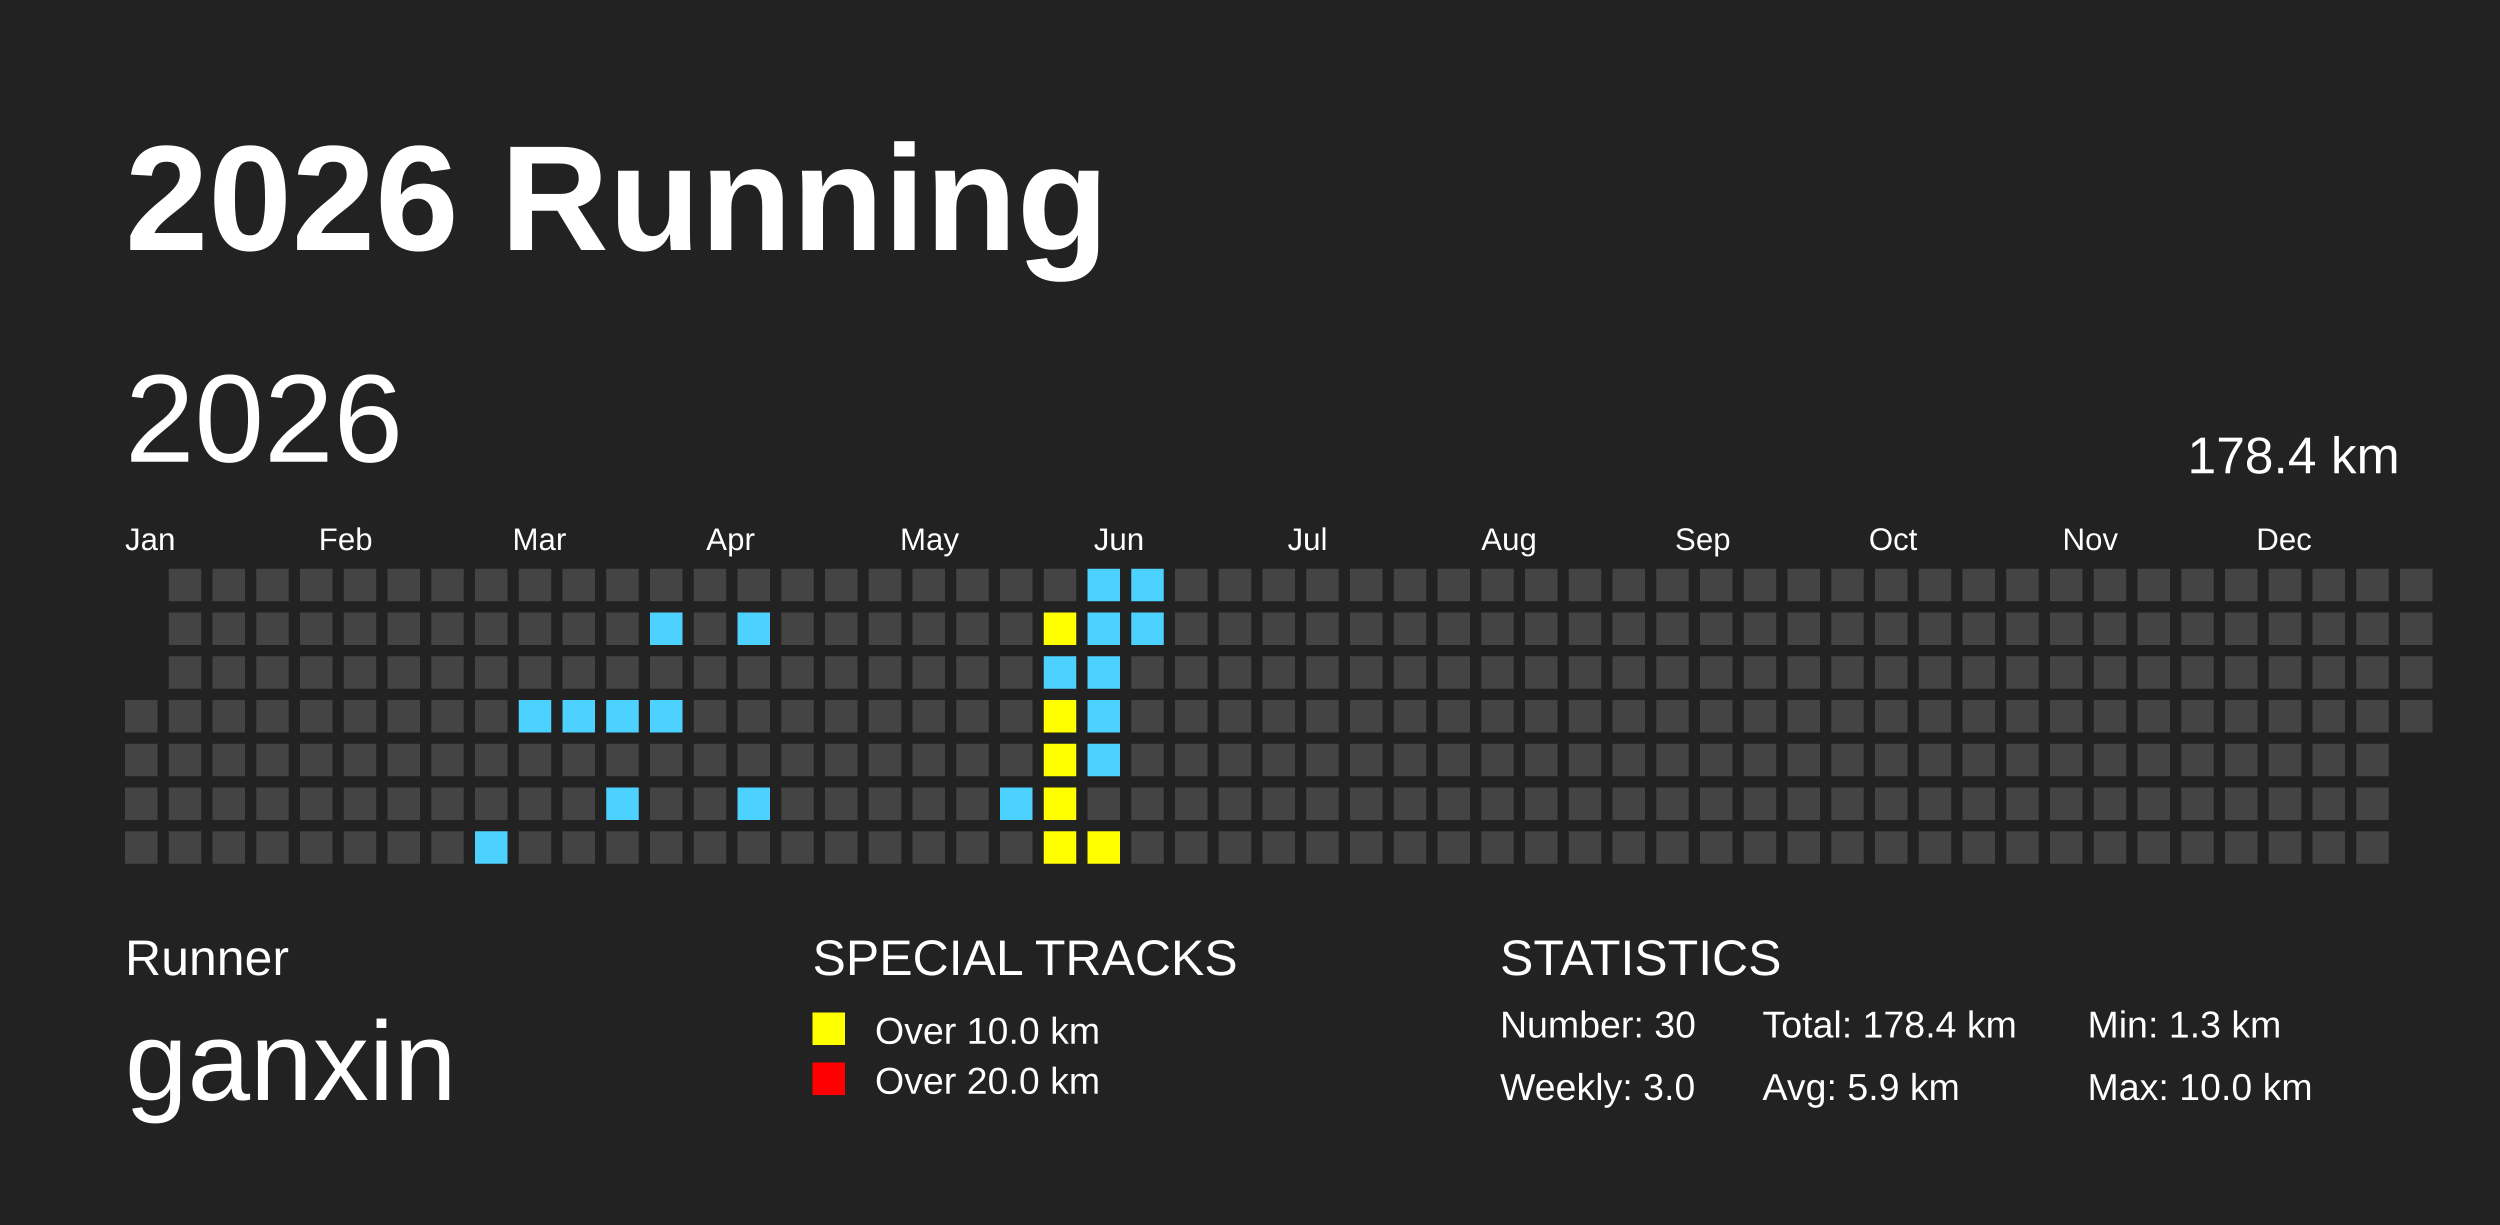
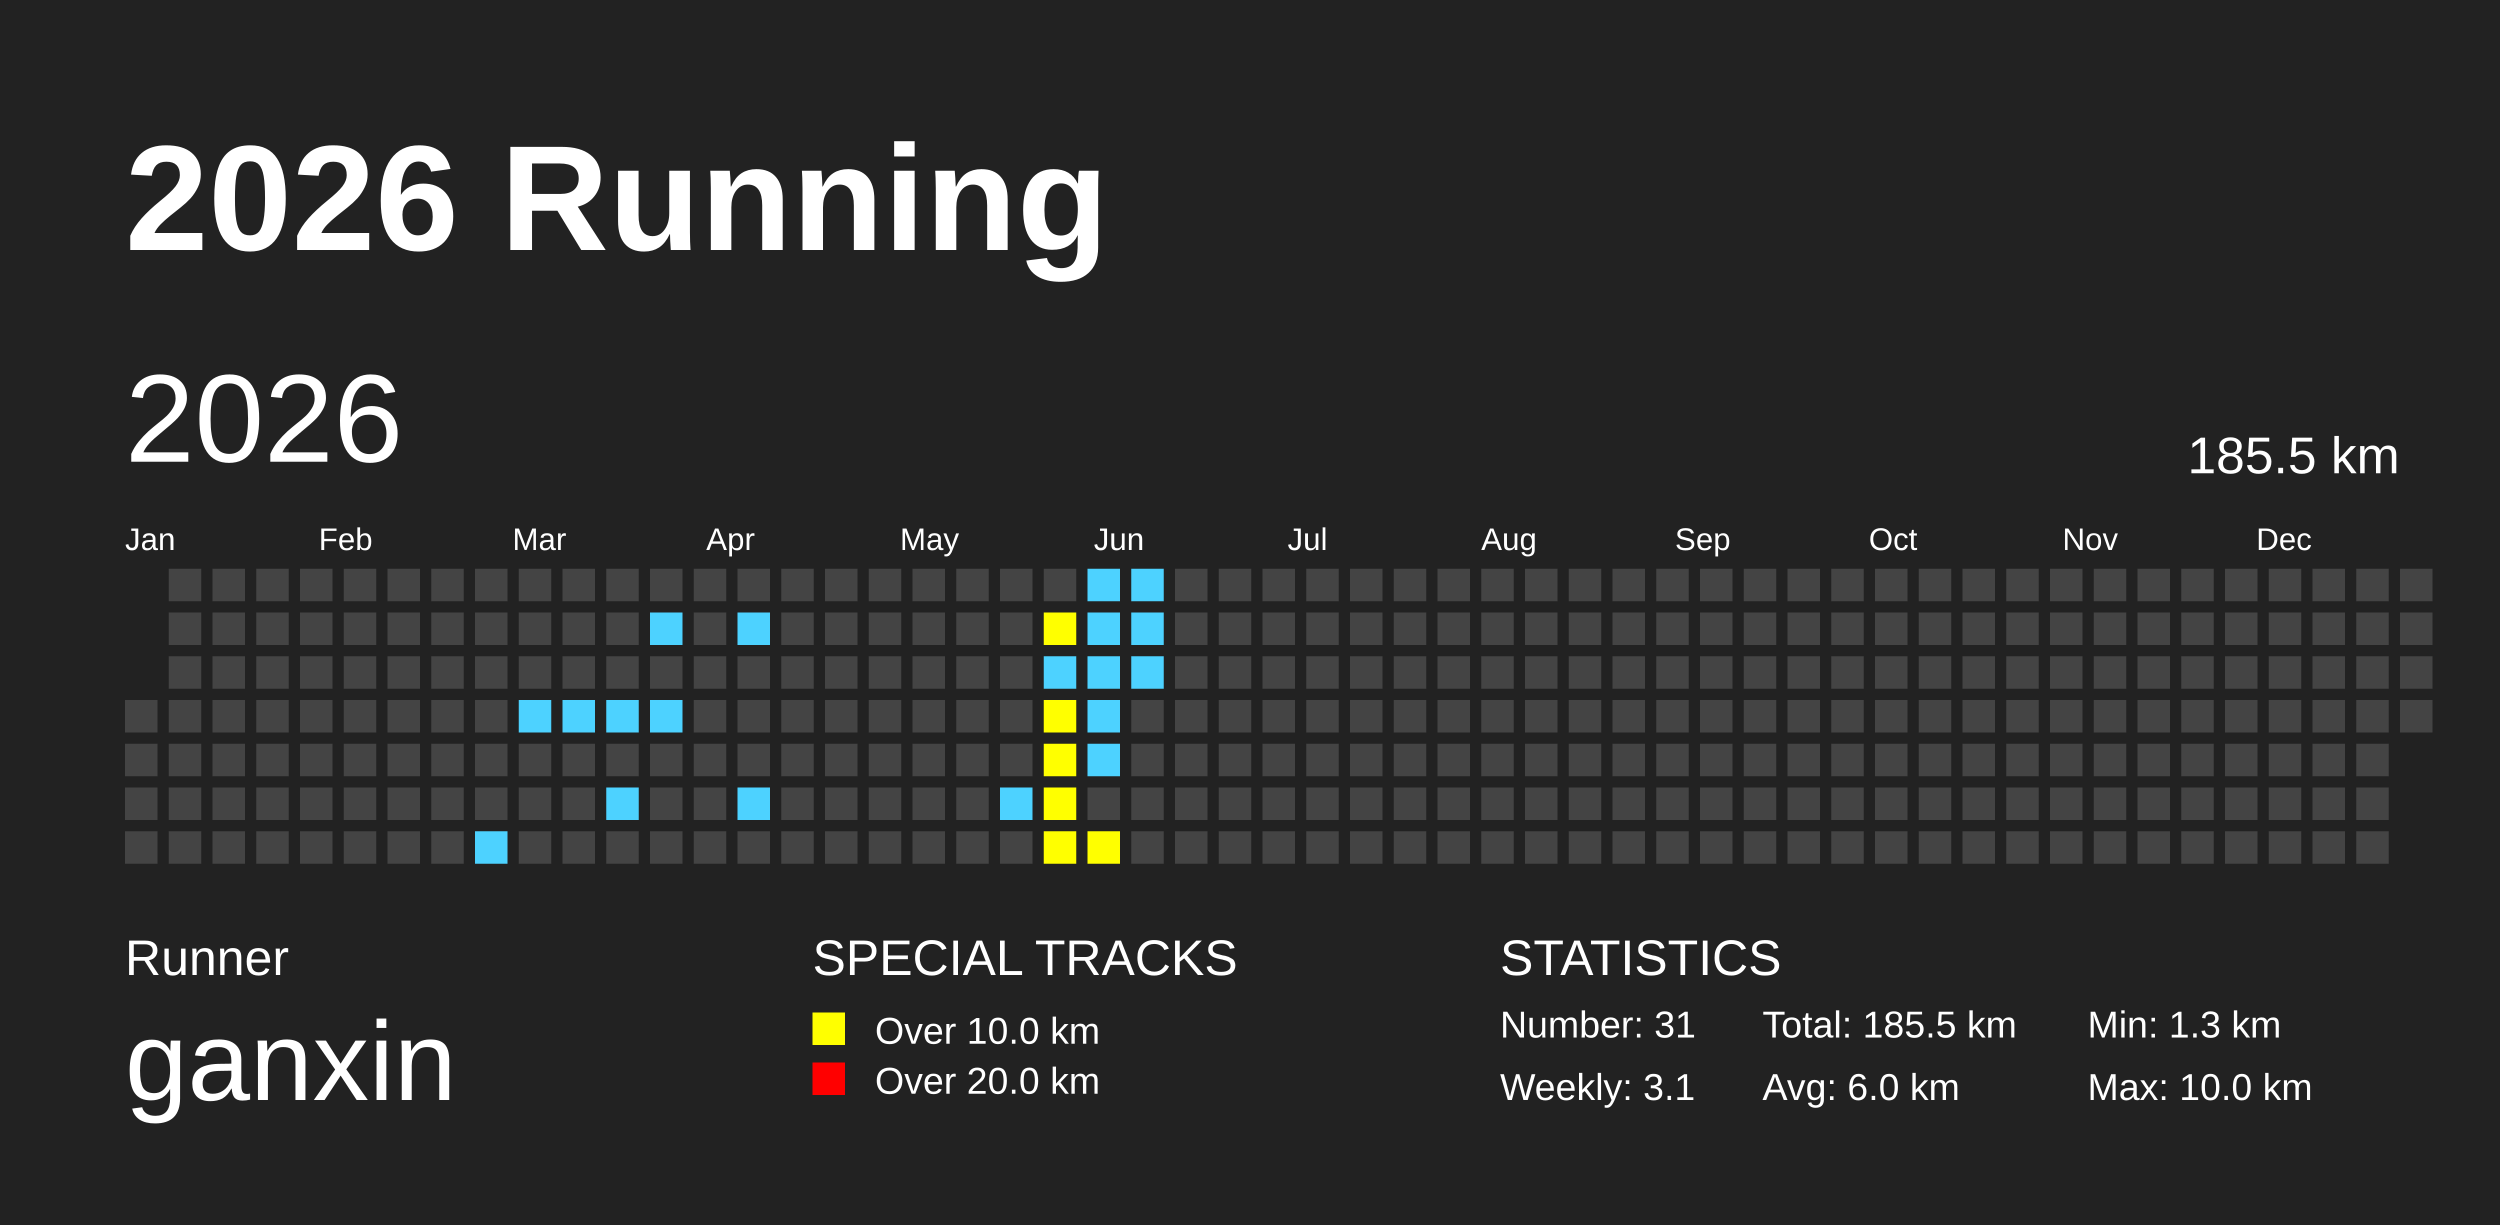
<svg xmlns="http://www.w3.org/2000/svg" baseProfile="full" height="98mm" version="1.1" viewBox="0,0,200,98" width="200mm">
  <defs>
    <pattern height="2" id="indoor-stripe" patternUnits="userSpaceOnUse" width="2">
      <line stroke="white" stroke-opacity="0.45" stroke-width="0.5" x1="0" x2="2" y1="2" y2="0" />
    </pattern>
  </defs>
  <rect fill="#222222" height="98" width="200" x="0" y="0" />
  <text fill="#FFFFFF" style="font-size:12px; font-family:Arial; font-weight:bold;" x="10" y="20">2026 Running</text>
  <text fill="#FFFFFF" style="font-size:4px; font-family:Arial" x="10" y="78">Runner</text>
  <text fill="#FFFFFF" style="font-size:9px; font-family:Arial" x="10" y="88">ganxin</text>
  <text fill="#FFFFFF" style="font-size:4px; font-family:Arial" x="65" y="78">SPECIAL TRACKS</text>
  <rect fill="yellow" height="2.6" width="2.6" x="65" y="81" />
  <text fill="#FFFFFF" style="font-size:3px; font-family:Arial" x="70" y="83.5">Over 10.0 km</text>
  <rect fill="red" height="2.6" width="2.6" x="65" y="85" />
  <text fill="#FFFFFF" style="font-size:3px; font-family:Arial" x="70" y="87.5">Over 20.0 km</text>
  <text fill="#FFFFFF" style="font-size:4px; font-family:Arial" x="120" y="78">STATISTICS</text>
-   <text fill="#FFFFFF" style="font-size:3px; font-family:Arial" x="120" y="83">Number: 30</text>
-   <text fill="#FFFFFF" style="font-size:3px; font-family:Arial" x="120" y="88">Weekly: 3.0</text>
-   <text fill="#FFFFFF" style="font-size:3px; font-family:Arial" x="141" y="83">Total: 178.4 km</text>
-   <text fill="#FFFFFF" style="font-size:3px; font-family:Arial" x="141" y="88">Avg: 5.9 km</text>
+   <text fill="#FFFFFF" style="font-size:3px; font-family:Arial" x="120" y="83">Number: 31</text>
+   <text fill="#FFFFFF" style="font-size:3px; font-family:Arial" x="120" y="88">Weekly: 3.1</text>
+   <text fill="#FFFFFF" style="font-size:3px; font-family:Arial" x="141" y="83">Total: 185.5 km</text>
+   <text fill="#FFFFFF" style="font-size:3px; font-family:Arial" x="141" y="88">Avg: 6.0 km</text>
  <text fill="#FFFFFF" style="font-size:3px; font-family:Arial" x="167" y="83">Min: 1.3 km</text>
  <text fill="#FFFFFF" style="font-size:3px; font-family:Arial" x="167" y="88">Max: 10.0 km</text>
  <text dominant-baseline="hanging" fill="#FFFFFF" style="font-size:10.0px; font-family:Arial;" x="10" y="30">2026</text>
-   <text dominant-baseline="hanging" fill="#FFFFFF" style="font-size:4.125px; font-family:Arial;" x="175" y="35">178.4 km</text>
+   <text dominant-baseline="hanging" fill="#FFFFFF" style="font-size:4.125px; font-family:Arial;" x="175" y="35">185.5 km</text>
  <text fill="#FFFFFF" style="font-size:2.5px; font-family:Arial" x="10.0" y="44">Jan</text>
  <text fill="#FFFFFF" style="font-size:2.5px; font-family:Arial" x="25.5" y="44">Feb</text>
  <text fill="#FFFFFF" style="font-size:2.5px; font-family:Arial" x="41.0" y="44">Mar</text>
  <text fill="#FFFFFF" style="font-size:2.5px; font-family:Arial" x="56.5" y="44">Apr</text>
  <text fill="#FFFFFF" style="font-size:2.5px; font-family:Arial" x="72.0" y="44">May</text>
  <text fill="#FFFFFF" style="font-size:2.5px; font-family:Arial" x="87.5" y="44">Jun</text>
  <text fill="#FFFFFF" style="font-size:2.5px; font-family:Arial" x="103.0" y="44">Jul</text>
  <text fill="#FFFFFF" style="font-size:2.5px; font-family:Arial" x="118.5" y="44">Aug</text>
  <text fill="#FFFFFF" style="font-size:2.5px; font-family:Arial" x="134.0" y="44">Sep</text>
  <text fill="#FFFFFF" style="font-size:2.5px; font-family:Arial" x="149.5" y="44">Oct</text>
  <text fill="#FFFFFF" style="font-size:2.5px; font-family:Arial" x="165.0" y="44">Nov</text>
  <text fill="#FFFFFF" style="font-size:2.5px; font-family:Arial" x="180.5" y="44">Dec</text>
  <rect fill="#444444" height="2.6" width="2.6" x="10.0" y="56.0" />
  <rect fill="#444444" height="2.6" width="2.6" x="10.0" y="59.5" />
  <rect fill="#444444" height="2.6" width="2.6" x="10.0" y="63.0" />
  <rect fill="#444444" height="2.6" width="2.6" x="10.0" y="66.5" />
  <rect fill="#444444" height="2.6" width="2.6" x="13.5" y="45.5" />
  <rect fill="#444444" height="2.6" width="2.6" x="13.5" y="49.0" />
  <rect fill="#444444" height="2.6" width="2.6" x="13.5" y="52.5" />
  <rect fill="#444444" height="2.6" width="2.6" x="13.5" y="56.0" />
  <rect fill="#444444" height="2.6" width="2.6" x="13.5" y="59.5" />
  <rect fill="#444444" height="2.6" width="2.6" x="13.5" y="63.0" />
  <rect fill="#444444" height="2.6" width="2.6" x="13.5" y="66.5" />
  <rect fill="#444444" height="2.6" width="2.6" x="17.0" y="45.5" />
  <rect fill="#444444" height="2.6" width="2.6" x="17.0" y="49.0" />
  <rect fill="#444444" height="2.6" width="2.6" x="17.0" y="52.5" />
  <rect fill="#444444" height="2.6" width="2.6" x="17.0" y="56.0" />
  <rect fill="#444444" height="2.6" width="2.6" x="17.0" y="59.5" />
  <rect fill="#444444" height="2.6" width="2.6" x="17.0" y="63.0" />
  <rect fill="#444444" height="2.6" width="2.6" x="17.0" y="66.5" />
  <rect fill="#444444" height="2.6" width="2.6" x="20.5" y="45.5" />
  <rect fill="#444444" height="2.6" width="2.6" x="20.5" y="49.0" />
  <rect fill="#444444" height="2.6" width="2.6" x="20.5" y="52.5" />
  <rect fill="#444444" height="2.6" width="2.6" x="20.5" y="56.0" />
  <rect fill="#444444" height="2.6" width="2.6" x="20.5" y="59.5" />
  <rect fill="#444444" height="2.6" width="2.6" x="20.5" y="63.0" />
  <rect fill="#444444" height="2.6" width="2.6" x="20.5" y="66.5" />
  <rect fill="#444444" height="2.6" width="2.6" x="24.0" y="45.5" />
  <rect fill="#444444" height="2.6" width="2.6" x="24.0" y="49.0" />
  <rect fill="#444444" height="2.6" width="2.6" x="24.0" y="52.5" />
  <rect fill="#444444" height="2.6" width="2.6" x="24.0" y="56.0" />
  <rect fill="#444444" height="2.6" width="2.6" x="24.0" y="59.5" />
  <rect fill="#444444" height="2.6" width="2.6" x="24.0" y="63.0" />
  <rect fill="#444444" height="2.6" width="2.6" x="24.0" y="66.5" />
  <rect fill="#444444" height="2.6" width="2.6" x="27.5" y="45.5" />
  <rect fill="#444444" height="2.6" width="2.6" x="27.5" y="49.0" />
  <rect fill="#444444" height="2.6" width="2.6" x="27.5" y="52.5" />
  <rect fill="#444444" height="2.6" width="2.6" x="27.5" y="56.0" />
  <rect fill="#444444" height="2.6" width="2.6" x="27.5" y="59.5" />
  <rect fill="#444444" height="2.6" width="2.6" x="27.5" y="63.0" />
  <rect fill="#444444" height="2.6" width="2.6" x="27.5" y="66.5" />
  <rect fill="#444444" height="2.6" width="2.6" x="31.0" y="45.5" />
  <rect fill="#444444" height="2.6" width="2.6" x="31.0" y="49.0" />
  <rect fill="#444444" height="2.6" width="2.6" x="31.0" y="52.5" />
  <rect fill="#444444" height="2.6" width="2.6" x="31.0" y="56.0" />
  <rect fill="#444444" height="2.6" width="2.6" x="31.0" y="59.5" />
  <rect fill="#444444" height="2.6" width="2.6" x="31.0" y="63.0" />
  <rect fill="#444444" height="2.6" width="2.6" x="31.0" y="66.5" />
  <rect fill="#444444" height="2.6" width="2.6" x="34.5" y="45.5" />
  <rect fill="#444444" height="2.6" width="2.6" x="34.5" y="49.0" />
  <rect fill="#444444" height="2.6" width="2.6" x="34.5" y="52.5" />
  <rect fill="#444444" height="2.6" width="2.6" x="34.5" y="56.0" />
  <rect fill="#444444" height="2.6" width="2.6" x="34.5" y="59.5" />
  <rect fill="#444444" height="2.6" width="2.6" x="34.5" y="63.0" />
  <rect fill="#444444" height="2.6" width="2.6" x="34.5" y="66.5" />
  <rect fill="#444444" height="2.6" width="2.6" x="38.0" y="45.5" />
  <rect fill="#444444" height="2.6" width="2.6" x="38.0" y="49.0" />
  <rect fill="#444444" height="2.6" width="2.6" x="38.0" y="52.5" />
  <rect fill="#444444" height="2.6" width="2.6" x="38.0" y="56.0" />
  <rect fill="#444444" height="2.6" width="2.6" x="38.0" y="59.5" />
  <rect fill="#444444" height="2.6" width="2.6" x="38.0" y="63.0" />
  <rect fill="#4DD2FF" height="2.6" width="2.6" x="38.0" y="66.5" />
  <rect fill="#444444" height="2.6" width="2.6" x="41.5" y="45.5" />
  <rect fill="#444444" height="2.6" width="2.6" x="41.5" y="49.0" />
  <rect fill="#444444" height="2.6" width="2.6" x="41.5" y="52.5" />
  <rect fill="#4DD2FF" height="2.6" width="2.6" x="41.5" y="56.0" />
  <rect fill="#444444" height="2.6" width="2.6" x="41.5" y="59.5" />
  <rect fill="#444444" height="2.6" width="2.6" x="41.5" y="63.0" />
  <rect fill="#444444" height="2.6" width="2.6" x="41.5" y="66.5" />
  <rect fill="#444444" height="2.6" width="2.6" x="45.0" y="45.5" />
  <rect fill="#444444" height="2.6" width="2.6" x="45.0" y="49.0" />
  <rect fill="#444444" height="2.6" width="2.6" x="45.0" y="52.5" />
  <rect fill="#4DD2FF" height="2.6" width="2.6" x="45.0" y="56.0" />
  <rect fill="#444444" height="2.6" width="2.6" x="45.0" y="59.5" />
  <rect fill="#444444" height="2.6" width="2.6" x="45.0" y="63.0" />
  <rect fill="#444444" height="2.6" width="2.6" x="45.0" y="66.5" />
  <rect fill="#444444" height="2.6" width="2.6" x="48.5" y="45.5" />
  <rect fill="#444444" height="2.6" width="2.6" x="48.5" y="49.0" />
  <rect fill="#444444" height="2.6" width="2.6" x="48.5" y="52.5" />
  <rect fill="#4DD2FF" height="2.6" width="2.6" x="48.5" y="56.0" />
  <rect fill="#444444" height="2.6" width="2.6" x="48.5" y="59.5" />
  <rect fill="#4DD2FF" height="2.6" width="2.6" x="48.5" y="63.0" />
  <rect fill="#444444" height="2.6" width="2.6" x="48.5" y="66.5" />
  <rect fill="#444444" height="2.6" width="2.6" x="52.0" y="45.5" />
  <rect fill="#4DD2FF" height="2.6" width="2.6" x="52.0" y="49.0" />
  <rect fill="#444444" height="2.6" width="2.6" x="52.0" y="52.5" />
  <rect fill="#4DD2FF" height="2.6" width="2.6" x="52.0" y="56.0" />
  <rect fill="#444444" height="2.6" width="2.6" x="52.0" y="59.5" />
  <rect fill="#444444" height="2.6" width="2.6" x="52.0" y="63.0" />
  <rect fill="#444444" height="2.6" width="2.6" x="52.0" y="66.5" />
  <rect fill="#444444" height="2.6" width="2.6" x="55.5" y="45.5" />
  <rect fill="#444444" height="2.6" width="2.6" x="55.5" y="49.0" />
  <rect fill="#444444" height="2.6" width="2.6" x="55.5" y="52.5" />
  <rect fill="#444444" height="2.6" width="2.6" x="55.5" y="56.0" />
  <rect fill="#444444" height="2.6" width="2.6" x="55.5" y="59.5" />
  <rect fill="#444444" height="2.6" width="2.6" x="55.5" y="63.0" />
  <rect fill="#444444" height="2.6" width="2.6" x="55.5" y="66.5" />
  <rect fill="#444444" height="2.6" width="2.6" x="59.0" y="45.5" />
  <rect fill="#4DD2FF" height="2.6" width="2.6" x="59.0" y="49.0" />
  <rect fill="#444444" height="2.6" width="2.6" x="59.0" y="52.5" />
  <rect fill="#444444" height="2.6" width="2.6" x="59.0" y="56.0" />
  <rect fill="#444444" height="2.6" width="2.6" x="59.0" y="59.5" />
  <rect fill="#4DD2FF" height="2.6" width="2.6" x="59.0" y="63.0" />
  <rect fill="#444444" height="2.6" width="2.6" x="59.0" y="66.5" />
  <rect fill="#444444" height="2.6" width="2.6" x="62.5" y="45.5" />
  <rect fill="#444444" height="2.6" width="2.6" x="62.5" y="49.0" />
  <rect fill="#444444" height="2.6" width="2.6" x="62.5" y="52.5" />
  <rect fill="#444444" height="2.6" width="2.6" x="62.5" y="56.0" />
  <rect fill="#444444" height="2.6" width="2.6" x="62.5" y="59.5" />
  <rect fill="#444444" height="2.6" width="2.6" x="62.5" y="63.0" />
  <rect fill="#444444" height="2.6" width="2.6" x="62.5" y="66.5" />
  <rect fill="#444444" height="2.6" width="2.6" x="66.0" y="45.5" />
  <rect fill="#444444" height="2.6" width="2.6" x="66.0" y="49.0" />
  <rect fill="#444444" height="2.6" width="2.6" x="66.0" y="52.5" />
  <rect fill="#444444" height="2.6" width="2.6" x="66.0" y="56.0" />
  <rect fill="#444444" height="2.6" width="2.6" x="66.0" y="59.5" />
  <rect fill="#444444" height="2.6" width="2.6" x="66.0" y="63.0" />
  <rect fill="#444444" height="2.6" width="2.6" x="66.0" y="66.5" />
  <rect fill="#444444" height="2.6" width="2.6" x="69.5" y="45.5" />
  <rect fill="#444444" height="2.6" width="2.6" x="69.5" y="49.0" />
  <rect fill="#444444" height="2.6" width="2.6" x="69.5" y="52.5" />
  <rect fill="#444444" height="2.6" width="2.6" x="69.5" y="56.0" />
  <rect fill="#444444" height="2.6" width="2.6" x="69.5" y="59.5" />
  <rect fill="#444444" height="2.6" width="2.6" x="69.5" y="63.0" />
  <rect fill="#444444" height="2.6" width="2.6" x="69.5" y="66.5" />
  <rect fill="#444444" height="2.6" width="2.6" x="73.0" y="45.5" />
  <rect fill="#444444" height="2.6" width="2.6" x="73.0" y="49.0" />
  <rect fill="#444444" height="2.6" width="2.6" x="73.0" y="52.5" />
  <rect fill="#444444" height="2.6" width="2.6" x="73.0" y="56.0" />
  <rect fill="#444444" height="2.6" width="2.6" x="73.0" y="59.5" />
  <rect fill="#444444" height="2.6" width="2.6" x="73.0" y="63.0" />
  <rect fill="#444444" height="2.6" width="2.6" x="73.0" y="66.5" />
  <rect fill="#444444" height="2.6" width="2.6" x="76.5" y="45.5" />
  <rect fill="#444444" height="2.6" width="2.6" x="76.5" y="49.0" />
  <rect fill="#444444" height="2.6" width="2.6" x="76.5" y="52.5" />
  <rect fill="#444444" height="2.6" width="2.6" x="76.5" y="56.0" />
  <rect fill="#444444" height="2.6" width="2.6" x="76.5" y="59.5" />
  <rect fill="#444444" height="2.6" width="2.6" x="76.5" y="63.0" />
  <rect fill="#444444" height="2.6" width="2.6" x="76.5" y="66.5" />
  <rect fill="#444444" height="2.6" width="2.6" x="80.0" y="45.5" />
  <rect fill="#444444" height="2.6" width="2.6" x="80.0" y="49.0" />
  <rect fill="#444444" height="2.6" width="2.6" x="80.0" y="52.5" />
  <rect fill="#444444" height="2.6" width="2.6" x="80.0" y="56.0" />
  <rect fill="#444444" height="2.6" width="2.6" x="80.0" y="59.5" />
  <rect fill="#4DD2FF" height="2.6" width="2.6" x="80.0" y="63.0" />
  <rect fill="#444444" height="2.6" width="2.6" x="80.0" y="66.5" />
  <rect fill="#444444" height="2.6" width="2.6" x="83.5" y="45.5" />
  <rect fill="yellow" height="2.6" width="2.6" x="83.5" y="49.0" />
  <rect fill="#4DD2FF" height="2.6" width="2.6" x="83.5" y="52.5" />
  <rect fill="yellow" height="2.6" width="2.6" x="83.5" y="56.0" />
  <rect fill="yellow" height="2.6" width="2.6" x="83.5" y="59.5" />
  <rect fill="yellow" height="2.6" width="2.6" x="83.5" y="63.0" />
  <rect fill="yellow" height="2.6" width="2.6" x="83.5" y="66.5" />
  <rect fill="#4DD2FF" height="2.6" width="2.6" x="87.0" y="45.5" />
  <rect fill="#4DD2FF" height="2.6" width="2.6" x="87.0" y="49.0" />
  <rect fill="#4DD2FF" height="2.6" width="2.6" x="87.0" y="52.5" />
  <rect fill="#4DD2FF" height="2.6" width="2.6" x="87.0" y="56.0" />
  <rect fill="#4DD2FF" height="2.6" width="2.6" x="87.0" y="59.5" />
  <rect fill="#444444" height="2.6" width="2.6" x="87.0" y="63.0" />
  <rect fill="yellow" height="2.6" width="2.6" x="87.0" y="66.5" />
  <rect fill="#4DD2FF" height="2.6" width="2.6" x="90.5" y="45.5" />
  <rect fill="#4DD2FF" height="2.6" width="2.6" x="90.5" y="49.0" />
-   <rect fill="#444444" height="2.6" width="2.6" x="90.5" y="52.5" />
+   <rect fill="#4DD2FF" height="2.6" width="2.6" x="90.5" y="52.5" />
  <rect fill="#444444" height="2.6" width="2.6" x="90.5" y="56.0" />
  <rect fill="#444444" height="2.6" width="2.6" x="90.5" y="59.5" />
  <rect fill="#444444" height="2.6" width="2.6" x="90.5" y="63.0" />
  <rect fill="#444444" height="2.6" width="2.6" x="90.5" y="66.5" />
  <rect fill="#444444" height="2.6" width="2.6" x="94.0" y="45.5" />
  <rect fill="#444444" height="2.6" width="2.6" x="94.0" y="49.0" />
  <rect fill="#444444" height="2.6" width="2.6" x="94.0" y="52.5" />
  <rect fill="#444444" height="2.6" width="2.6" x="94.0" y="56.0" />
  <rect fill="#444444" height="2.6" width="2.6" x="94.0" y="59.5" />
  <rect fill="#444444" height="2.6" width="2.6" x="94.0" y="63.0" />
  <rect fill="#444444" height="2.6" width="2.6" x="94.0" y="66.5" />
  <rect fill="#444444" height="2.6" width="2.6" x="97.5" y="45.5" />
  <rect fill="#444444" height="2.6" width="2.6" x="97.5" y="49.0" />
  <rect fill="#444444" height="2.6" width="2.6" x="97.5" y="52.5" />
  <rect fill="#444444" height="2.6" width="2.6" x="97.5" y="56.0" />
  <rect fill="#444444" height="2.6" width="2.6" x="97.5" y="59.5" />
  <rect fill="#444444" height="2.6" width="2.6" x="97.5" y="63.0" />
  <rect fill="#444444" height="2.6" width="2.6" x="97.5" y="66.5" />
  <rect fill="#444444" height="2.6" width="2.6" x="101.0" y="45.5" />
  <rect fill="#444444" height="2.6" width="2.6" x="101.0" y="49.0" />
  <rect fill="#444444" height="2.6" width="2.6" x="101.0" y="52.5" />
  <rect fill="#444444" height="2.6" width="2.6" x="101.0" y="56.0" />
  <rect fill="#444444" height="2.6" width="2.6" x="101.0" y="59.5" />
  <rect fill="#444444" height="2.6" width="2.6" x="101.0" y="63.0" />
  <rect fill="#444444" height="2.6" width="2.6" x="101.0" y="66.5" />
  <rect fill="#444444" height="2.6" width="2.6" x="104.5" y="45.5" />
  <rect fill="#444444" height="2.6" width="2.6" x="104.5" y="49.0" />
  <rect fill="#444444" height="2.6" width="2.6" x="104.5" y="52.5" />
  <rect fill="#444444" height="2.6" width="2.6" x="104.5" y="56.0" />
  <rect fill="#444444" height="2.6" width="2.6" x="104.5" y="59.5" />
  <rect fill="#444444" height="2.6" width="2.6" x="104.5" y="63.0" />
  <rect fill="#444444" height="2.6" width="2.6" x="104.5" y="66.5" />
  <rect fill="#444444" height="2.6" width="2.6" x="108.0" y="45.5" />
  <rect fill="#444444" height="2.6" width="2.6" x="108.0" y="49.0" />
  <rect fill="#444444" height="2.6" width="2.6" x="108.0" y="52.5" />
  <rect fill="#444444" height="2.6" width="2.6" x="108.0" y="56.0" />
  <rect fill="#444444" height="2.6" width="2.6" x="108.0" y="59.5" />
  <rect fill="#444444" height="2.6" width="2.6" x="108.0" y="63.0" />
  <rect fill="#444444" height="2.6" width="2.6" x="108.0" y="66.5" />
  <rect fill="#444444" height="2.6" width="2.6" x="111.5" y="45.5" />
  <rect fill="#444444" height="2.6" width="2.6" x="111.5" y="49.0" />
  <rect fill="#444444" height="2.6" width="2.6" x="111.5" y="52.5" />
  <rect fill="#444444" height="2.6" width="2.6" x="111.5" y="56.0" />
  <rect fill="#444444" height="2.6" width="2.6" x="111.5" y="59.5" />
  <rect fill="#444444" height="2.6" width="2.6" x="111.5" y="63.0" />
  <rect fill="#444444" height="2.6" width="2.6" x="111.5" y="66.5" />
  <rect fill="#444444" height="2.6" width="2.6" x="115.0" y="45.5" />
  <rect fill="#444444" height="2.6" width="2.6" x="115.0" y="49.0" />
  <rect fill="#444444" height="2.6" width="2.6" x="115.0" y="52.5" />
  <rect fill="#444444" height="2.6" width="2.6" x="115.0" y="56.0" />
  <rect fill="#444444" height="2.6" width="2.6" x="115.0" y="59.5" />
  <rect fill="#444444" height="2.6" width="2.6" x="115.0" y="63.0" />
  <rect fill="#444444" height="2.6" width="2.6" x="115.0" y="66.5" />
  <rect fill="#444444" height="2.6" width="2.6" x="118.5" y="45.5" />
  <rect fill="#444444" height="2.6" width="2.6" x="118.5" y="49.0" />
  <rect fill="#444444" height="2.6" width="2.6" x="118.5" y="52.5" />
  <rect fill="#444444" height="2.6" width="2.6" x="118.5" y="56.0" />
  <rect fill="#444444" height="2.6" width="2.6" x="118.5" y="59.5" />
  <rect fill="#444444" height="2.6" width="2.6" x="118.5" y="63.0" />
  <rect fill="#444444" height="2.6" width="2.6" x="118.5" y="66.5" />
  <rect fill="#444444" height="2.6" width="2.6" x="122.0" y="45.5" />
  <rect fill="#444444" height="2.6" width="2.6" x="122.0" y="49.0" />
  <rect fill="#444444" height="2.6" width="2.6" x="122.0" y="52.5" />
  <rect fill="#444444" height="2.6" width="2.6" x="122.0" y="56.0" />
  <rect fill="#444444" height="2.6" width="2.6" x="122.0" y="59.5" />
  <rect fill="#444444" height="2.6" width="2.6" x="122.0" y="63.0" />
  <rect fill="#444444" height="2.6" width="2.6" x="122.0" y="66.5" />
  <rect fill="#444444" height="2.6" width="2.6" x="125.5" y="45.5" />
  <rect fill="#444444" height="2.6" width="2.6" x="125.5" y="49.0" />
  <rect fill="#444444" height="2.6" width="2.6" x="125.5" y="52.5" />
  <rect fill="#444444" height="2.6" width="2.6" x="125.5" y="56.0" />
  <rect fill="#444444" height="2.6" width="2.6" x="125.5" y="59.5" />
  <rect fill="#444444" height="2.6" width="2.6" x="125.5" y="63.0" />
  <rect fill="#444444" height="2.6" width="2.6" x="125.5" y="66.5" />
  <rect fill="#444444" height="2.6" width="2.6" x="129.0" y="45.5" />
  <rect fill="#444444" height="2.6" width="2.6" x="129.0" y="49.0" />
  <rect fill="#444444" height="2.6" width="2.6" x="129.0" y="52.5" />
  <rect fill="#444444" height="2.6" width="2.6" x="129.0" y="56.0" />
  <rect fill="#444444" height="2.6" width="2.6" x="129.0" y="59.5" />
  <rect fill="#444444" height="2.6" width="2.6" x="129.0" y="63.0" />
  <rect fill="#444444" height="2.6" width="2.6" x="129.0" y="66.5" />
  <rect fill="#444444" height="2.6" width="2.6" x="132.5" y="45.5" />
  <rect fill="#444444" height="2.6" width="2.6" x="132.5" y="49.0" />
  <rect fill="#444444" height="2.6" width="2.6" x="132.5" y="52.5" />
  <rect fill="#444444" height="2.6" width="2.6" x="132.5" y="56.0" />
  <rect fill="#444444" height="2.6" width="2.6" x="132.5" y="59.5" />
  <rect fill="#444444" height="2.6" width="2.6" x="132.5" y="63.0" />
  <rect fill="#444444" height="2.6" width="2.6" x="132.5" y="66.5" />
  <rect fill="#444444" height="2.6" width="2.6" x="136.0" y="45.5" />
  <rect fill="#444444" height="2.6" width="2.6" x="136.0" y="49.0" />
  <rect fill="#444444" height="2.6" width="2.6" x="136.0" y="52.5" />
  <rect fill="#444444" height="2.6" width="2.6" x="136.0" y="56.0" />
  <rect fill="#444444" height="2.6" width="2.6" x="136.0" y="59.5" />
  <rect fill="#444444" height="2.6" width="2.6" x="136.0" y="63.0" />
  <rect fill="#444444" height="2.6" width="2.6" x="136.0" y="66.5" />
  <rect fill="#444444" height="2.6" width="2.6" x="139.5" y="45.5" />
  <rect fill="#444444" height="2.6" width="2.6" x="139.5" y="49.0" />
  <rect fill="#444444" height="2.6" width="2.6" x="139.5" y="52.5" />
  <rect fill="#444444" height="2.6" width="2.6" x="139.5" y="56.0" />
  <rect fill="#444444" height="2.6" width="2.6" x="139.5" y="59.5" />
  <rect fill="#444444" height="2.6" width="2.6" x="139.5" y="63.0" />
  <rect fill="#444444" height="2.6" width="2.6" x="139.5" y="66.5" />
  <rect fill="#444444" height="2.6" width="2.6" x="143.0" y="45.5" />
  <rect fill="#444444" height="2.6" width="2.6" x="143.0" y="49.0" />
  <rect fill="#444444" height="2.6" width="2.6" x="143.0" y="52.5" />
  <rect fill="#444444" height="2.6" width="2.6" x="143.0" y="56.0" />
  <rect fill="#444444" height="2.6" width="2.6" x="143.0" y="59.5" />
  <rect fill="#444444" height="2.6" width="2.6" x="143.0" y="63.0" />
  <rect fill="#444444" height="2.6" width="2.6" x="143.0" y="66.5" />
  <rect fill="#444444" height="2.6" width="2.6" x="146.5" y="45.5" />
  <rect fill="#444444" height="2.6" width="2.6" x="146.5" y="49.0" />
  <rect fill="#444444" height="2.6" width="2.6" x="146.5" y="52.5" />
  <rect fill="#444444" height="2.6" width="2.6" x="146.5" y="56.0" />
  <rect fill="#444444" height="2.6" width="2.6" x="146.5" y="59.5" />
  <rect fill="#444444" height="2.6" width="2.6" x="146.5" y="63.0" />
  <rect fill="#444444" height="2.6" width="2.6" x="146.5" y="66.5" />
  <rect fill="#444444" height="2.6" width="2.6" x="150.0" y="45.5" />
  <rect fill="#444444" height="2.6" width="2.6" x="150.0" y="49.0" />
  <rect fill="#444444" height="2.6" width="2.6" x="150.0" y="52.5" />
  <rect fill="#444444" height="2.6" width="2.6" x="150.0" y="56.0" />
  <rect fill="#444444" height="2.6" width="2.6" x="150.0" y="59.5" />
  <rect fill="#444444" height="2.6" width="2.6" x="150.0" y="63.0" />
  <rect fill="#444444" height="2.6" width="2.6" x="150.0" y="66.5" />
  <rect fill="#444444" height="2.6" width="2.6" x="153.5" y="45.5" />
  <rect fill="#444444" height="2.6" width="2.6" x="153.5" y="49.0" />
  <rect fill="#444444" height="2.6" width="2.6" x="153.5" y="52.5" />
  <rect fill="#444444" height="2.6" width="2.6" x="153.5" y="56.0" />
  <rect fill="#444444" height="2.6" width="2.6" x="153.5" y="59.5" />
  <rect fill="#444444" height="2.6" width="2.6" x="153.5" y="63.0" />
  <rect fill="#444444" height="2.6" width="2.6" x="153.5" y="66.5" />
  <rect fill="#444444" height="2.6" width="2.6" x="157.0" y="45.5" />
  <rect fill="#444444" height="2.6" width="2.6" x="157.0" y="49.0" />
  <rect fill="#444444" height="2.6" width="2.6" x="157.0" y="52.5" />
  <rect fill="#444444" height="2.6" width="2.6" x="157.0" y="56.0" />
  <rect fill="#444444" height="2.6" width="2.6" x="157.0" y="59.5" />
  <rect fill="#444444" height="2.6" width="2.6" x="157.0" y="63.0" />
  <rect fill="#444444" height="2.6" width="2.6" x="157.0" y="66.5" />
  <rect fill="#444444" height="2.6" width="2.6" x="160.5" y="45.5" />
  <rect fill="#444444" height="2.6" width="2.6" x="160.5" y="49.0" />
  <rect fill="#444444" height="2.6" width="2.6" x="160.5" y="52.5" />
  <rect fill="#444444" height="2.6" width="2.6" x="160.5" y="56.0" />
  <rect fill="#444444" height="2.6" width="2.6" x="160.5" y="59.5" />
  <rect fill="#444444" height="2.6" width="2.6" x="160.5" y="63.0" />
  <rect fill="#444444" height="2.6" width="2.6" x="160.5" y="66.5" />
  <rect fill="#444444" height="2.6" width="2.6" x="164.0" y="45.5" />
  <rect fill="#444444" height="2.6" width="2.6" x="164.0" y="49.0" />
  <rect fill="#444444" height="2.6" width="2.6" x="164.0" y="52.5" />
  <rect fill="#444444" height="2.6" width="2.6" x="164.0" y="56.0" />
  <rect fill="#444444" height="2.6" width="2.6" x="164.0" y="59.5" />
  <rect fill="#444444" height="2.6" width="2.6" x="164.0" y="63.0" />
  <rect fill="#444444" height="2.6" width="2.6" x="164.0" y="66.5" />
  <rect fill="#444444" height="2.6" width="2.6" x="167.5" y="45.5" />
  <rect fill="#444444" height="2.6" width="2.6" x="167.5" y="49.0" />
  <rect fill="#444444" height="2.6" width="2.6" x="167.5" y="52.5" />
  <rect fill="#444444" height="2.6" width="2.6" x="167.5" y="56.0" />
  <rect fill="#444444" height="2.6" width="2.6" x="167.5" y="59.5" />
  <rect fill="#444444" height="2.6" width="2.6" x="167.5" y="63.0" />
  <rect fill="#444444" height="2.6" width="2.6" x="167.5" y="66.5" />
  <rect fill="#444444" height="2.6" width="2.6" x="171.0" y="45.5" />
  <rect fill="#444444" height="2.6" width="2.6" x="171.0" y="49.0" />
  <rect fill="#444444" height="2.6" width="2.6" x="171.0" y="52.5" />
  <rect fill="#444444" height="2.6" width="2.6" x="171.0" y="56.0" />
  <rect fill="#444444" height="2.6" width="2.6" x="171.0" y="59.5" />
  <rect fill="#444444" height="2.6" width="2.6" x="171.0" y="63.0" />
  <rect fill="#444444" height="2.6" width="2.6" x="171.0" y="66.5" />
  <rect fill="#444444" height="2.6" width="2.6" x="174.5" y="45.5" />
  <rect fill="#444444" height="2.6" width="2.6" x="174.5" y="49.0" />
  <rect fill="#444444" height="2.6" width="2.6" x="174.5" y="52.5" />
  <rect fill="#444444" height="2.6" width="2.6" x="174.5" y="56.0" />
  <rect fill="#444444" height="2.6" width="2.6" x="174.5" y="59.5" />
  <rect fill="#444444" height="2.6" width="2.6" x="174.5" y="63.0" />
  <rect fill="#444444" height="2.6" width="2.6" x="174.5" y="66.5" />
  <rect fill="#444444" height="2.6" width="2.6" x="178.0" y="45.5" />
  <rect fill="#444444" height="2.6" width="2.6" x="178.0" y="49.0" />
  <rect fill="#444444" height="2.6" width="2.6" x="178.0" y="52.5" />
  <rect fill="#444444" height="2.6" width="2.6" x="178.0" y="56.0" />
  <rect fill="#444444" height="2.6" width="2.6" x="178.0" y="59.5" />
  <rect fill="#444444" height="2.6" width="2.6" x="178.0" y="63.0" />
  <rect fill="#444444" height="2.6" width="2.6" x="178.0" y="66.5" />
  <rect fill="#444444" height="2.6" width="2.6" x="181.5" y="45.5" />
  <rect fill="#444444" height="2.6" width="2.6" x="181.5" y="49.0" />
  <rect fill="#444444" height="2.6" width="2.6" x="181.5" y="52.5" />
  <rect fill="#444444" height="2.6" width="2.6" x="181.5" y="56.0" />
  <rect fill="#444444" height="2.6" width="2.6" x="181.5" y="59.5" />
  <rect fill="#444444" height="2.6" width="2.6" x="181.5" y="63.0" />
  <rect fill="#444444" height="2.6" width="2.6" x="181.5" y="66.5" />
  <rect fill="#444444" height="2.6" width="2.6" x="185.0" y="45.5" />
  <rect fill="#444444" height="2.6" width="2.6" x="185.0" y="49.0" />
  <rect fill="#444444" height="2.6" width="2.6" x="185.0" y="52.5" />
  <rect fill="#444444" height="2.6" width="2.6" x="185.0" y="56.0" />
  <rect fill="#444444" height="2.6" width="2.6" x="185.0" y="59.5" />
  <rect fill="#444444" height="2.6" width="2.6" x="185.0" y="63.0" />
  <rect fill="#444444" height="2.6" width="2.6" x="185.0" y="66.5" />
  <rect fill="#444444" height="2.6" width="2.6" x="188.5" y="45.5" />
  <rect fill="#444444" height="2.6" width="2.6" x="188.5" y="49.0" />
  <rect fill="#444444" height="2.6" width="2.6" x="188.5" y="52.5" />
  <rect fill="#444444" height="2.6" width="2.6" x="188.5" y="56.0" />
  <rect fill="#444444" height="2.6" width="2.6" x="188.5" y="59.5" />
  <rect fill="#444444" height="2.6" width="2.6" x="188.5" y="63.0" />
  <rect fill="#444444" height="2.6" width="2.6" x="188.5" y="66.5" />
  <rect fill="#444444" height="2.6" width="2.6" x="192.0" y="45.5" />
  <rect fill="#444444" height="2.6" width="2.6" x="192.0" y="49.0" />
  <rect fill="#444444" height="2.6" width="2.6" x="192.0" y="52.5" />
  <rect fill="#444444" height="2.6" width="2.6" x="192.0" y="56.0" />
</svg>
